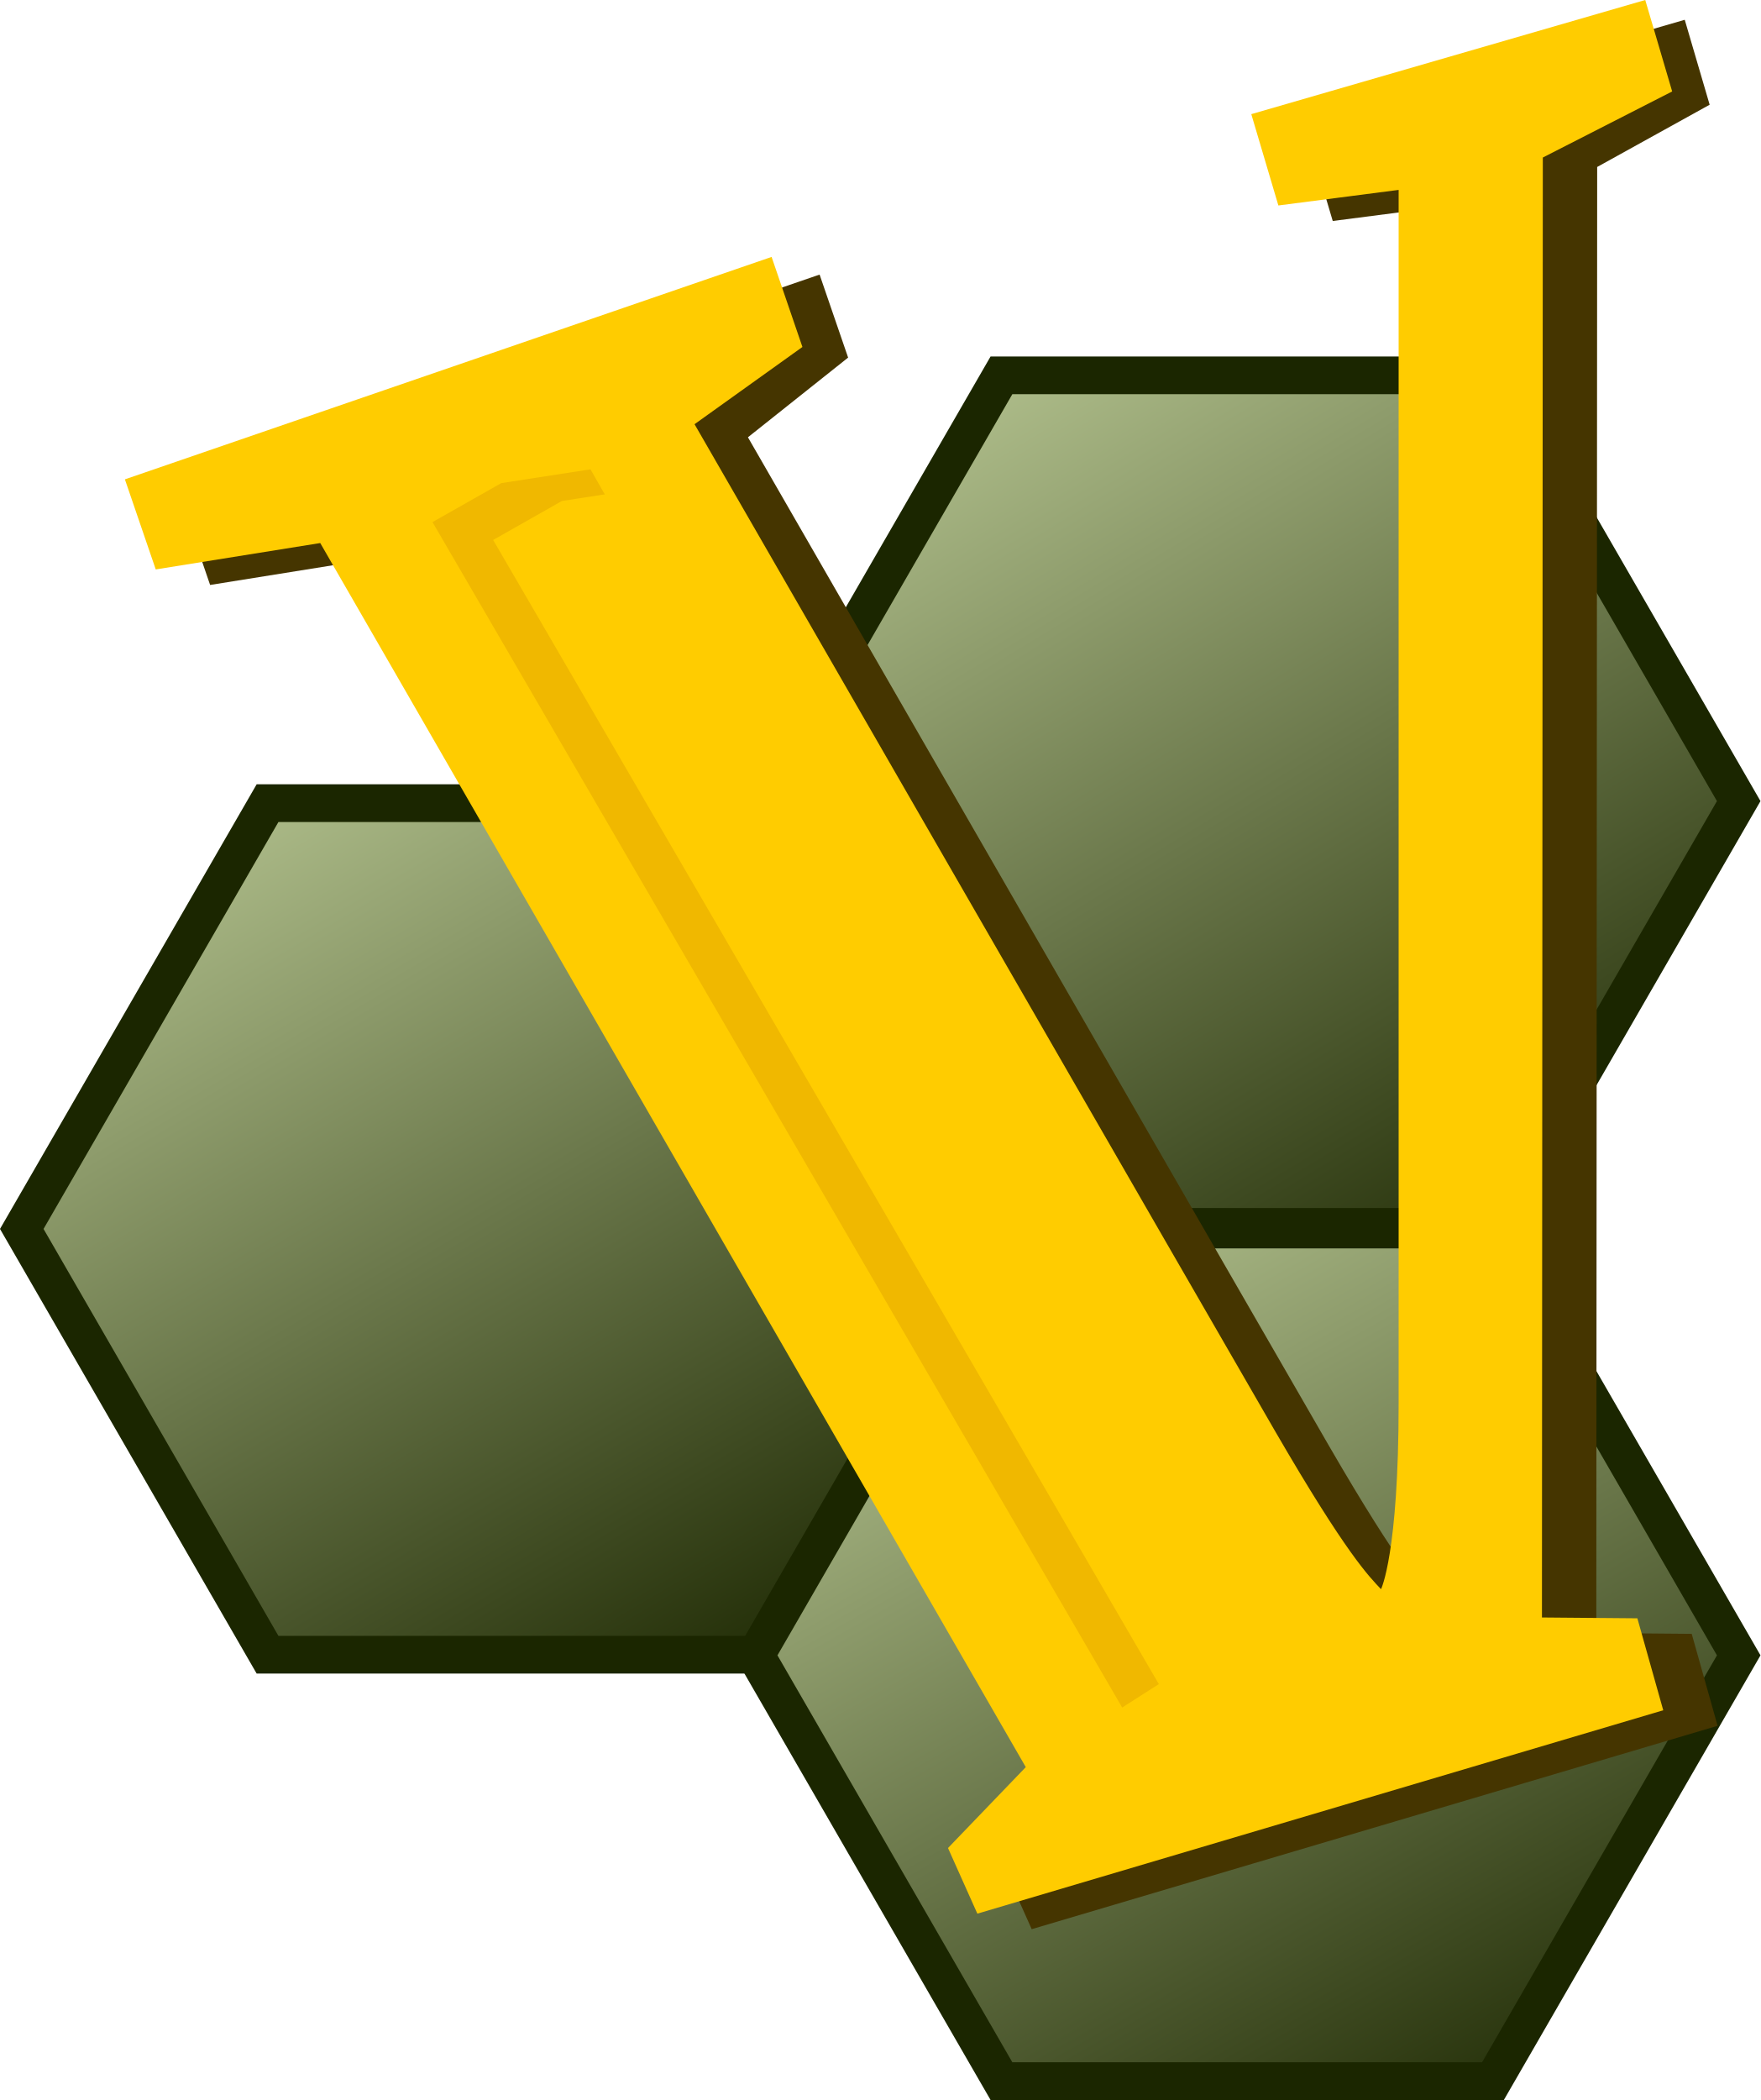
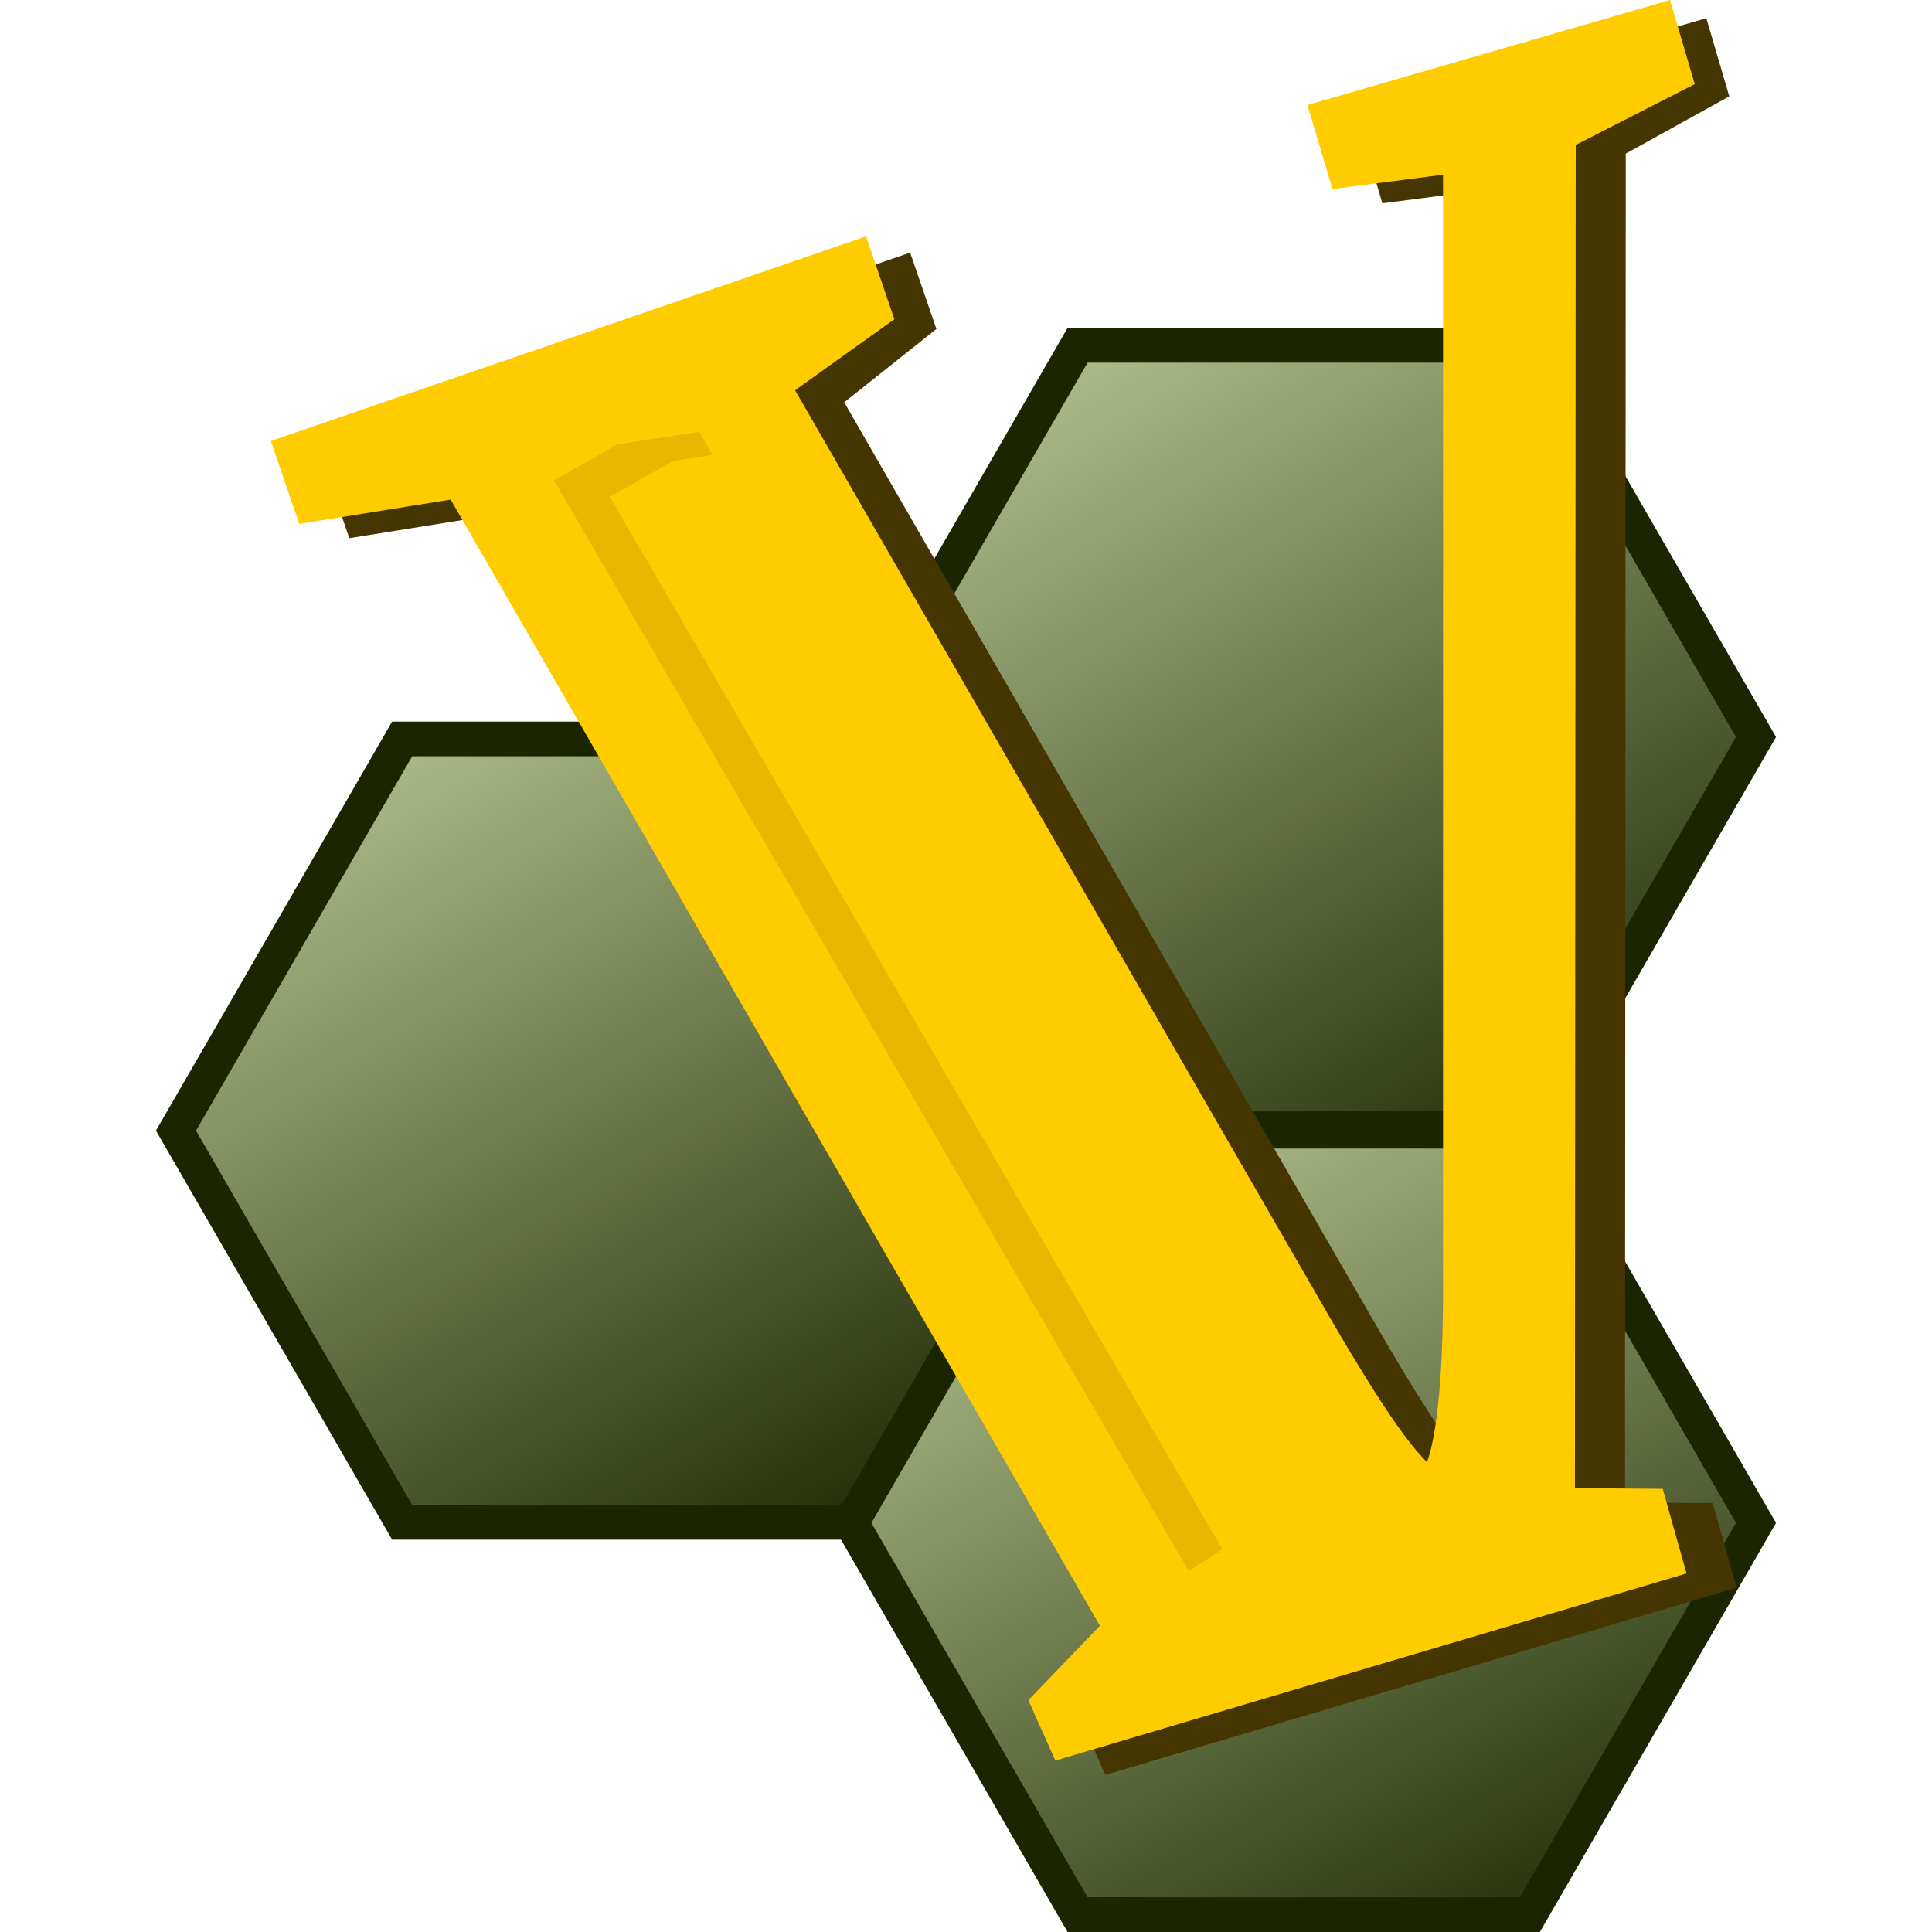
- <svg xmlns="http://www.w3.org/2000/svg" version="1.1" width="195.916" height="233.635" viewBox="0 0 195.916 233.635" overflow="visible" enable-background="new 0 0 195.916 233.635" xml:space="preserve">
-   <g id="Layer_1">
+ <svg xmlns="http://www.w3.org/2000/svg" version="1.0" width="48" height="48" viewBox="0 0 151.127 180.225" id="Layer_1" xml:space="preserve" style="overflow:visible">
+   <defs id="defs2572" />
+   <g id="Layer_1_2_">
</g>
  <g id="Layer_2">
-     <g>
-       <linearGradient id="XMLID_4_" gradientUnits="userSpaceOnUse" x1="90.015" y1="8.844" x2="172.981" y2="145.392">
-         <stop offset="0" style="stop-color:#DDEDB6" />
-         <stop offset="1" style="stop-color:#1B2600" />
+     <g id="g2538">
+       <linearGradient x1="69.438" y1="171.402" x2="133.437" y2="66.07" id="XMLID_4_" gradientUnits="userSpaceOnUse" gradientTransform="matrix(1,0,0,-1,0,178.2251)">
+         <stop id="stop2541" style="stop-color:#ddedb6;stop-opacity:1" offset="0" />
+         <stop id="stop2543" style="stop-color:#1b2600;stop-opacity:1" offset="1" />
      </linearGradient>
-       <polygon fill="url(#XMLID_4_)" stroke="#1B2600" stroke-width="4.196" points="111.447,136.5 84.098,89.126 111.447,41.758     166.144,41.758 193.493,89.126 166.144,136.5   " />
-       <linearGradient id="XMLID_5_" gradientUnits="userSpaceOnUse" x1="8.902" y1="54.961" x2="88.411" y2="189.782">
-         <stop offset="0" style="stop-color:#DDEDB6" />
-         <stop offset="1" style="stop-color:#1B2600" />
+       <polygon points="85.97,105.295 64.872,68.752 85.97,32.212 128.162,32.212 149.259,68.752 128.162,105.295 85.97,105.295 " id="polygon2545" style="fill:url(#XMLID_4_);stroke:#1b2600;stroke-width:3.237" />
+       <linearGradient x1="6.866" y1="135.828" x2="68.2" y2="31.827" id="XMLID_5_" gradientUnits="userSpaceOnUse" gradientTransform="matrix(1,0,0,-1,0,178.2251)">
+         <stop id="stop2548" style="stop-color:#ddedb6;stop-opacity:1" offset="0" />
+         <stop id="stop2550" style="stop-color:#1b2600;stop-opacity:1" offset="1" />
      </linearGradient>
-       <polygon fill="url(#XMLID_5_)" stroke="#1B2600" stroke-width="4.196" points="29.773,184.095 2.423,136.725 29.773,89.356     84.47,89.356 111.819,136.725 84.47,184.095   " />
-       <linearGradient id="XMLID_6_" gradientUnits="userSpaceOnUse" x1="94.91" y1="106.37" x2="170.963" y2="241.19">
-         <stop offset="0" style="stop-color:#DDEDB6" />
-         <stop offset="1" style="stop-color:#1B2600" />
+       <polygon points="22.966,142.011 1.868,105.469 22.966,68.93 65.159,68.93 86.256,105.469 65.159,142.011 22.966,142.011 " id="polygon2552" style="fill:url(#XMLID_5_);stroke:#1b2600;stroke-width:3.237" />
+       <linearGradient x1="73.213" y1="96.173" x2="131.879" y2="-7.826" id="XMLID_6_" gradientUnits="userSpaceOnUse" gradientTransform="matrix(1,0,0,-1,0,178.2251)">
+         <stop id="stop2555" style="stop-color:#ddedb6;stop-opacity:1" offset="0" />
+         <stop id="stop2557" style="stop-color:#1b2600;stop-opacity:1" offset="1" />
      </linearGradient>
-       <polygon fill="url(#XMLID_6_)" stroke="#1B2600" stroke-width="4.196" points="111.447,231.536 84.098,184.165 111.447,136.795     166.144,136.795 193.493,184.165 166.144,231.536   " />
+       <polygon points="85.97,178.606 64.872,142.065 85.97,105.524 128.162,105.524 149.259,142.065 128.162,178.606 85.97,178.606 " id="polygon2559" style="fill:url(#XMLID_6_);stroke:#1b2600;stroke-width:3.237" />
    </g>
  </g>
  <g id="Layer_4">
</g>
  <g id="Layer_3">
-     <path fill="#453500" d="M41.687,62.144l78.515,136.184l-8.655,9.001l3.267,7.302l76.33-22.628l-2.881-10.231l-10.618-0.091   l0.097-163.104l12.517-6.926l-2.772-9.449l-42.186,12.225l3.013,10.159l13.384-1.73c0,0,0,118.285,0,135.021   c0,16.734-1.96,20.655-1.96,20.655c-1.312-1.392-3.818-3.841-11.802-17.605c-5.258-9.072-64.702-112.276-64.702-112.276   l11.149-8.867l-3.175-9.236l-71.258,24.51l3.432,10.021L41.687,62.144z" />
-     <path fill="#FFCC00" d="M35.638,60.416L114.153,196.6l-8.655,9.001l3.267,7.302l76.33-22.628l-2.881-10.231l-10.618-0.091   l0.097-162.427l14.395-7.352L183.091,0L139.25,12.699l3.013,10.16l13.384-1.731c0,0,0,118.286,0,135.022   c0,16.734-1.96,20.654-1.96,20.654c-1.312-1.393-3.818-3.841-11.801-17.604c-5.26-9.072-64.594-112.005-64.594-112.005   l12.006-8.593l-3.431-10.018L13.899,53.33l3.432,10.021L35.638,60.416z" />
-     <polygon fill="#F0B800" points="139.18,180.837 124.883,189.97 48.13,58.087 55.781,53.751 65.711,52.215  " />
-     <polygon fill="#FFCC00" points="145.929,182.822 131.633,191.957 54.88,60.074 62.531,55.738 72.461,54.201  " />
+     <path d="M 32.156,47.938 L 92.724,152.99 L 86.046,159.932 L 88.566,165.565 L 147.449,148.11 L 145.226,140.217 L 137.035,140.147 L 137.109,14.33 L 146.765,8.986 L 144.624,1.698 L 112.083,11.128 L 114.407,18.965 L 124.731,17.63 C 124.731,17.63 124.731,108.876 124.731,121.786 C 124.731,134.693 123.218,137.719 123.218,137.719 C 122.206,136.645 120.272,134.756 114.114,124.139 C 110.056,117.141 64.202,37.529 64.202,37.529 L 72.803,30.689 L 70.354,23.564 L 15.387,42.472 L 18.034,50.202 L 32.156,47.938 z" id="path2563" style="fill:#453500" />
+     <path d="M 27.49,46.604 L 88.055,151.658 L 81.378,158.6 L 83.899,164.233 L 142.78,146.778 L 140.557,138.885 L 132.367,138.815 L 132.442,13.518 L 143.546,7.847 L 141.235,0 L 107.417,9.796 L 109.741,17.633 L 120.065,16.298 C 120.065,16.298 120.065,107.544 120.065,120.454 C 120.065,133.361 118.553,136.386 118.553,136.386 C 117.54,135.312 115.606,133.423 109.449,122.806 C 105.391,115.808 59.621,36.407 59.621,36.407 L 68.883,29.777 L 66.237,22.049 L 10.72,41.139 L 13.367,48.869 L 27.49,46.604 z" id="path2565" style="fill:#ffcc00" />
+     <polygon points="107.362,139.497 96.334,146.543 37.127,44.809 43.028,41.464 50.688,40.278 107.362,139.497 " id="polygon2567" style="fill:#ecb500" />
+     <polygon points="112.569,141.029 101.541,148.075 42.334,46.341 48.235,42.996 55.896,41.811 112.569,141.029 " id="polygon2569" style="fill:#ffcc00" />
  </g>
</svg>
